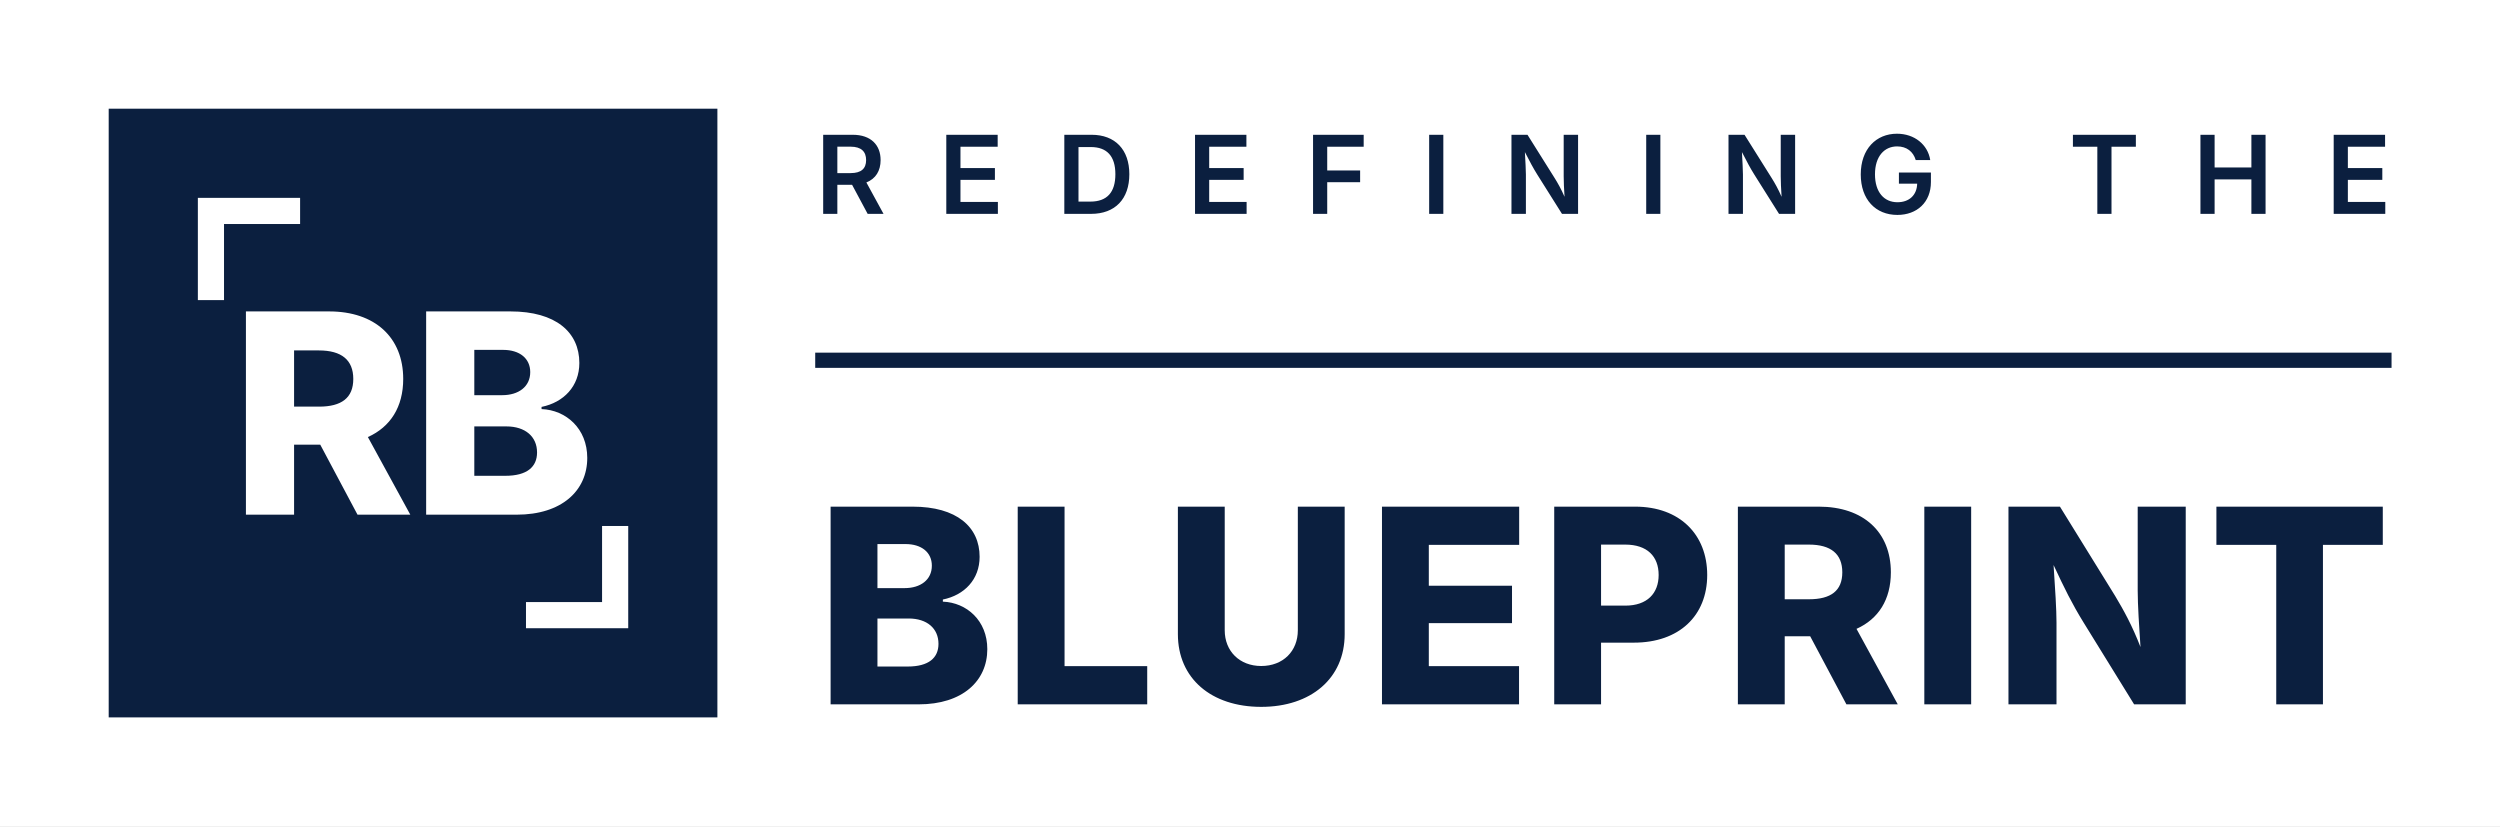
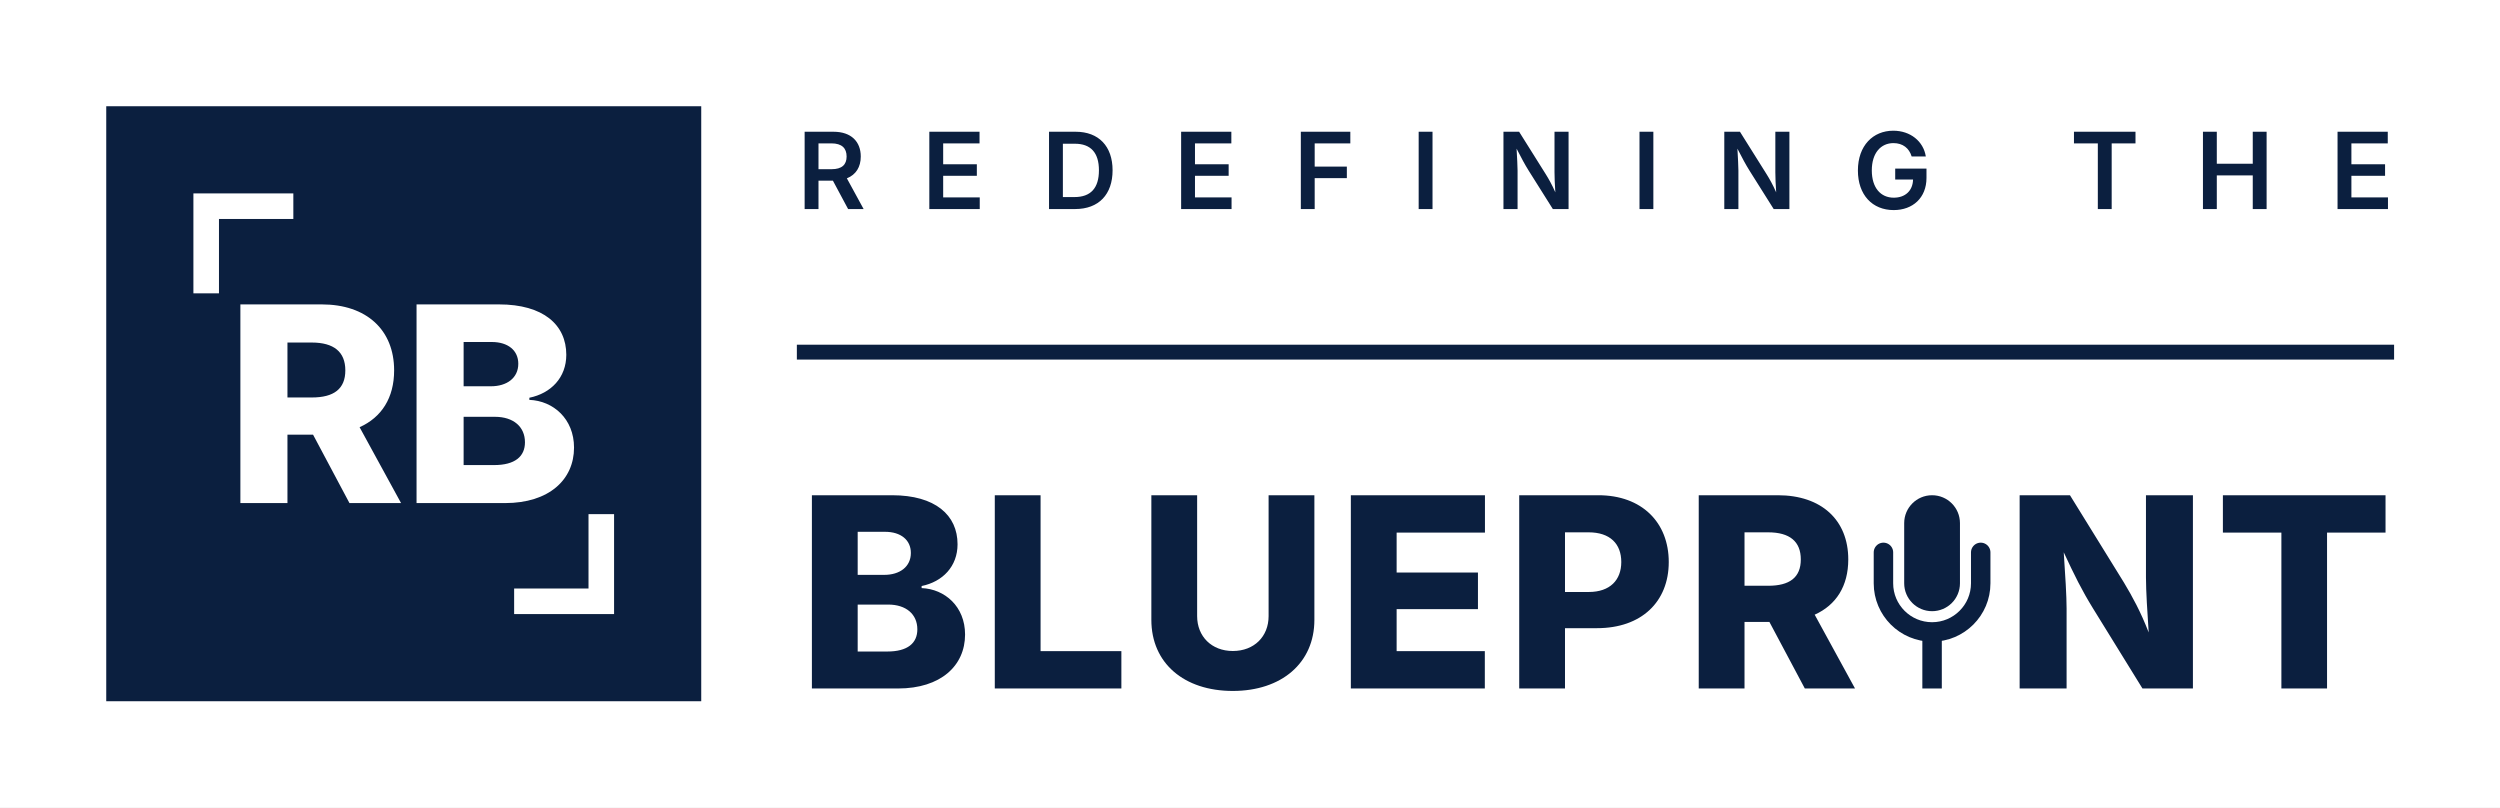
- <svg xmlns="http://www.w3.org/2000/svg" viewBox="0 0 2300 760" width="2300" height="760">
-   <rect width="2300" height="760" fill="#FFFFFF" />
+ <svg xmlns="http://www.w3.org/2000/svg" viewBox="0 0 2353 760" width="2353" height="760">
+   <rect width="2353" height="760" fill="#FFFFFF" />
  <rect x="100" y="100.0" width="560" height="560" fill="#0B1F3F" />
  <path d="M194.062 264.062 V194.062 H264.062 M565.938 495.938 V565.938 H495.938" fill="none" stroke="#FFFFFF" stroke-width="24.062" stroke-linecap="square" />
  <path d="M226.249 473.5H270.552V409.117H294.649L328.911 473.5H377.481L338.45 402.089C359.158 392.801 370.955 374.478 370.955 348.624C370.955 310.471 344.976 286.5 302.807 286.5H226.249ZM270.552 374.101V322.394H293.394C314.227 322.394 325.021 331.179 325.021 348.624C325.021 366.069 314.227 374.101 293.519 374.101Z M392.057 473.5H475.392C516.808 473.5 540.277 451.412 540.277 421.291C540.277 394.182 520.698 377.239 498.233 376.36V374.352C518.565 370.211 532.998 355.401 532.998 333.94C532.998 305.702 511.411 286.5 469.618 286.5H392.057ZM436.36 437.732V392.299H465.853C483.298 392.299 494.092 401.712 494.092 416.271C494.092 429.574 484.804 437.732 464.975 437.732ZM436.36 363.559V321.892H462.841C478.153 321.892 487.816 329.799 487.816 342.349C487.816 355.778 477.023 363.559 462.088 363.559Z" fill="#FFFFFF" />
-   <path d="M757.324 196.754H770.361V170.045H783.936L798.242 196.754H812.842L797.07 167.848C805.664 164.43 810.156 157.154 810.156 147.291C810.156 133.424 801.27 124.0 784.521 124.0H757.324ZM770.361 159.254V134.938H782.52C792.432 134.938 796.826 139.527 796.826 147.291C796.826 155.006 792.432 159.254 782.617 159.254Z M870.592 196.754H918.053V185.768H883.63V165.455H915.319V154.615H883.63V134.986H917.858V124.0H870.592Z M1003.783 196.754C1025.951 196.754 1038.988 183.033 1038.988 160.279C1038.988 137.672 1025.951 124.0 1004.271 124.0H979.173V196.754ZM992.21 185.475V135.279H1003.49C1018.382 135.279 1026.146 143.629 1026.146 160.279C1026.146 177.076 1018.382 185.475 1003.148 185.475Z M1099.424 196.754H1146.885V185.768H1112.461V165.455H1144.15V154.615H1112.461V134.986H1146.69V124.0H1099.424Z M1208.005 196.754H1221.042V167.652H1251.315V156.812H1221.042V134.986H1254.587V124.0H1208.005Z M1327.865 124.0H1314.828V196.754H1327.865Z M1390.547 196.754H1403.828V160.621C1403.828 156.568 1403.389 148.902 1402.901 139.918C1407.783 149.391 1410.518 154.566 1414.326 160.67L1437.031 196.754H1451.826V124.0H1438.594V162.184C1438.594 166.627 1438.887 174.0 1439.375 181.031C1436.201 173.756 1433.027 168.238 1430.44 164.088L1405.293 124.0H1390.547Z M1527.546 124.0H1514.509V196.754H1527.546Z M1590.228 196.754H1603.509V160.621C1603.509 156.568 1603.07 148.902 1602.582 139.918C1607.464 149.391 1610.199 154.566 1614.007 160.67L1636.712 196.754H1651.507V124.0H1638.275V162.184C1638.275 166.627 1638.568 174.0 1639.056 181.031C1635.882 173.756 1632.709 168.238 1630.121 164.088L1604.974 124.0H1590.228Z M1745.586 197.73C1763.555 197.73 1776.446 186.158 1776.446 167.457V158.717H1747.002V168.971H1763.799C1763.555 179.42 1756.572 186.061 1745.635 186.061C1733.379 186.061 1724.981 176.832 1724.981 160.377C1724.981 143.873 1733.574 134.693 1745.342 134.693C1754.18 134.693 1760.137 139.479 1762.481 147.242H1775.811C1773.565 132.936 1761.211 123.023 1745.196 123.023C1726.153 123.023 1711.895 137.037 1711.895 160.475C1711.895 183.473 1725.518 197.73 1745.586 197.73Z  M1907.084 134.986H1929.545V196.754H1942.582V134.986H1964.994V124.0H1907.084Z M2024.405 196.754H2037.442V165.064H2071.28V196.754H2084.317V124.0H2071.28V154.078H2037.442V124.0H2024.405Z M2146.999 196.754H2194.46V185.768H2160.036V165.455H2191.726V154.615H2160.036V134.986H2194.265V124.0H2146.999Z" fill="#0B1F3F" />
-   <rect x="750" y="324.435" width="1450.222" height="14" fill="#0B1F3F" />
-   <path d="M764.16 648.0H845.215C885.498 648.0 908.325 626.516 908.325 597.219C908.325 570.852 889.282 554.372 867.432 553.518V551.564C887.207 547.536 901.245 533.132 901.245 512.258C901.245 484.792 880.249 466.115 839.6 466.115H764.16ZM807.251 613.21V569.021H835.938C852.905 569.021 863.403 578.176 863.403 592.336C863.403 605.275 854.37 613.21 835.083 613.21ZM807.251 541.066V500.539H833.008C847.9 500.539 857.3 508.229 857.3 520.437C857.3 533.498 846.802 541.066 832.275 541.066Z M936.298 648.0H1055.438V612.844H979.389V466.115H936.298Z M1160.315 650.319C1206.092 650.319 1237.098 624.074 1237.098 583.425V466.115H1194.007V579.885C1194.007 599.05 1180.457 612.722 1160.315 612.722C1140.418 612.722 1126.746 599.05 1126.746 579.885V466.115H1083.655V583.425C1083.655 624.074 1114.295 650.319 1160.315 650.319Z M1271.418 648.0H1397.517V612.844H1314.509V573.293H1391.047V538.869H1314.509V501.271H1397.639V466.115H1271.418Z M1429.884 648.0H1472.975V591.237H1503.126C1544.874 591.237 1570.631 566.457 1570.631 528.981C1570.631 491.75 1545.362 466.115 1504.347 466.115H1429.884ZM1472.975 557.18V501.027H1495.191C1515.455 501.027 1525.953 511.892 1525.953 528.981C1525.953 545.827 1515.455 557.18 1495.313 557.18Z M1598.848 648.0H1641.938V585.378H1665.376L1698.701 648.0H1745.942L1707.979 578.542C1728.12 569.509 1739.595 551.687 1739.595 526.54C1739.595 489.431 1714.326 466.115 1673.311 466.115H1598.848ZM1641.938 551.32V501.027H1664.155C1684.419 501.027 1694.917 509.572 1694.917 526.54C1694.917 543.508 1684.419 551.32 1664.277 551.32Z M1813.466 466.115H1770.375V648.0H1813.466Z M1847.786 648.0H1891.976V572.683C1891.976 561.208 1890.755 541.433 1889.29 519.826C1899.422 541.555 1906.136 555.227 1916.878 572.683L1963.387 648.0H2010.872V466.115H1966.683V543.508C1966.683 556.203 1968.025 577.077 1969.246 595.266C1961.556 575.49 1953.987 561.696 1945.931 548.269L1895.149 466.115H1847.786Z M2039.089 501.271H2094.143V648.0H2137.111V501.271H2192.165V466.115H2039.089Z" fill="#0B1F3F" />
+   <path d="M757.324 196.754H770.361V170.045H783.936L798.242 196.754H812.842L797.07 167.848C805.664 164.43 810.156 157.154 810.156 147.291C810.156 133.424 801.27 124.0 784.521 124.0H757.324ZM770.361 159.254V134.938H782.52C792.432 134.938 796.826 139.527 796.826 147.291C796.826 155.006 792.432 159.254 782.617 159.254Z M874.677 196.754H922.138V185.768H887.714V165.455H919.404V154.615H887.714V134.986H921.943V124.0H874.677Z M1011.952 196.754C1034.12 196.754 1047.157 183.033 1047.157 160.279C1047.157 137.672 1034.12 124.0 1012.44 124.0H987.343V196.754ZM1000.38 185.475V135.279H1011.659C1026.552 135.279 1034.315 143.629 1034.315 160.279C1034.315 177.076 1026.552 185.475 1011.317 185.475Z M1111.678 196.754H1159.139V185.768H1124.715V165.455H1156.404V154.615H1124.715V134.986H1158.944V124.0H1111.678Z M1224.343 196.754H1237.38V167.652H1267.654V156.812H1237.38V134.986H1270.925V124.0H1224.343Z M1348.288 124.0H1335.251V196.754H1348.288Z M1415.055 196.754H1428.336V160.621C1428.336 156.568 1427.897 148.902 1427.409 139.918C1432.291 149.391 1435.026 154.566 1438.834 160.67L1461.539 196.754H1476.334V124.0H1463.102V162.184C1463.102 166.627 1463.395 174.0 1463.883 181.031C1460.709 173.756 1457.535 168.238 1454.948 164.088L1429.801 124.0H1415.055Z M1556.138 124.0H1543.101V196.754H1556.138Z M1622.905 196.754H1636.187V160.621C1636.187 156.568 1635.747 148.902 1635.259 139.918C1640.142 149.391 1642.876 154.566 1646.685 160.67L1669.39 196.754H1684.185V124.0H1670.952V162.184C1670.952 166.627 1671.245 174.0 1671.733 181.031C1668.56 173.756 1665.386 168.238 1662.798 164.088L1637.651 124.0H1622.905Z M1782.348 197.73C1800.317 197.73 1813.207 186.158 1813.207 167.457V158.717H1783.764V168.971H1800.561C1800.317 179.42 1793.334 186.061 1782.397 186.061C1770.141 186.061 1761.743 176.832 1761.743 160.377C1761.743 143.873 1770.336 134.693 1782.104 134.693C1790.942 134.693 1796.899 139.479 1799.243 147.242H1812.573C1810.327 132.936 1797.973 123.023 1781.957 123.023C1762.915 123.023 1748.657 137.037 1748.657 160.475C1748.657 183.473 1762.28 197.73 1782.348 197.73Z  M1952.015 134.986H1974.476V196.754H1987.513V134.986H2009.925V124.0H1952.015Z M2073.421 196.754H2086.458V165.064H2120.296V196.754H2133.333V124.0H2120.296V154.078H2086.458V124.0H2073.421Z M2200.1 196.754H2247.561V185.768H2213.137V165.455H2244.826V154.615H2213.137V134.986H2247.365V124.0H2200.1Z" fill="#0B1F3F" />
+   <rect x="750" y="324.435" width="1503.322" height="14" fill="#0B1F3F" />
+   <path d="M764.16 648.0H845.215C885.498 648.0 908.325 626.516 908.325 597.219C908.325 570.852 889.282 554.372 867.432 553.518V551.564C887.207 547.536 901.245 533.132 901.245 512.258C901.245 484.792 880.249 466.115 839.6 466.115H764.16ZM807.251 613.21V569.021H835.938C852.905 569.021 863.403 578.176 863.403 592.336C863.403 605.275 854.37 613.21 835.083 613.21ZM807.251 541.066V500.539H833.008C847.9 500.539 857.3 508.229 857.3 520.437C857.3 533.498 846.802 541.066 832.275 541.066Z M936.298 648.0H1055.438V612.844H979.389V466.115H936.298Z M1160.315 650.319C1206.092 650.319 1237.098 624.074 1237.098 583.425V466.115H1194.007V579.885C1194.007 599.05 1180.457 612.722 1160.315 612.722C1140.418 612.722 1126.746 599.05 1126.746 579.885V466.115H1083.655V583.425C1083.655 624.074 1114.295 650.319 1160.315 650.319Z M1271.418 648.0H1397.517V612.844H1314.509V573.293H1391.047V538.869H1314.509V501.271H1397.639V466.115H1271.418Z M1429.884 648.0H1472.975V591.237H1503.126C1544.874 591.237 1570.631 566.457 1570.631 528.981C1570.631 491.75 1545.362 466.115 1504.347 466.115H1429.884ZM1472.975 557.18V501.027H1495.191C1515.455 501.027 1525.953 511.892 1525.953 528.981C1525.953 545.827 1515.455 557.18 1495.313 557.18Z M1598.848 648.0H1641.938V585.378H1665.376L1698.701 648.0H1745.942L1707.979 578.542C1728.12 569.509 1739.595 551.687 1739.595 526.54C1739.595 489.431 1714.326 466.115 1673.311 466.115H1598.848ZM1641.938 551.32V501.027H1664.155C1684.419 501.027 1694.917 509.572 1694.917 526.54C1694.917 543.508 1684.419 551.32 1664.277 551.32Z M1900.887 648.0H1945.076V572.683C1945.076 561.208 1943.855 541.433 1942.391 519.826C1952.522 541.555 1959.236 555.227 1969.979 572.683L2016.487 648.0H2063.973V466.115H2019.783V543.508C2019.783 556.203 2021.126 577.077 2022.347 595.266C2014.656 575.49 2007.088 561.696 1999.031 548.269L1948.25 466.115H1900.887Z M2092.189 501.271H2147.243V648.0H2190.212V501.271H2245.266V466.115H2092.189Z" fill="#0B1F3F" />
+   <rect x="1792.226" y="466.115" width="52.49" height="109.131" rx="26.245" fill="#0B1F3F" />
+   <path d="M1772.694 519.899 V549.001 A45.776 45.776 0 0 0 1864.247 549.001 V519.899" fill="none" stroke="#0B1F3F" stroke-width="18.311" stroke-linecap="round" />
+   <rect x="1809.315" y="594.777" width="18.311" height="53.223" fill="#0B1F3F" />
</svg>
